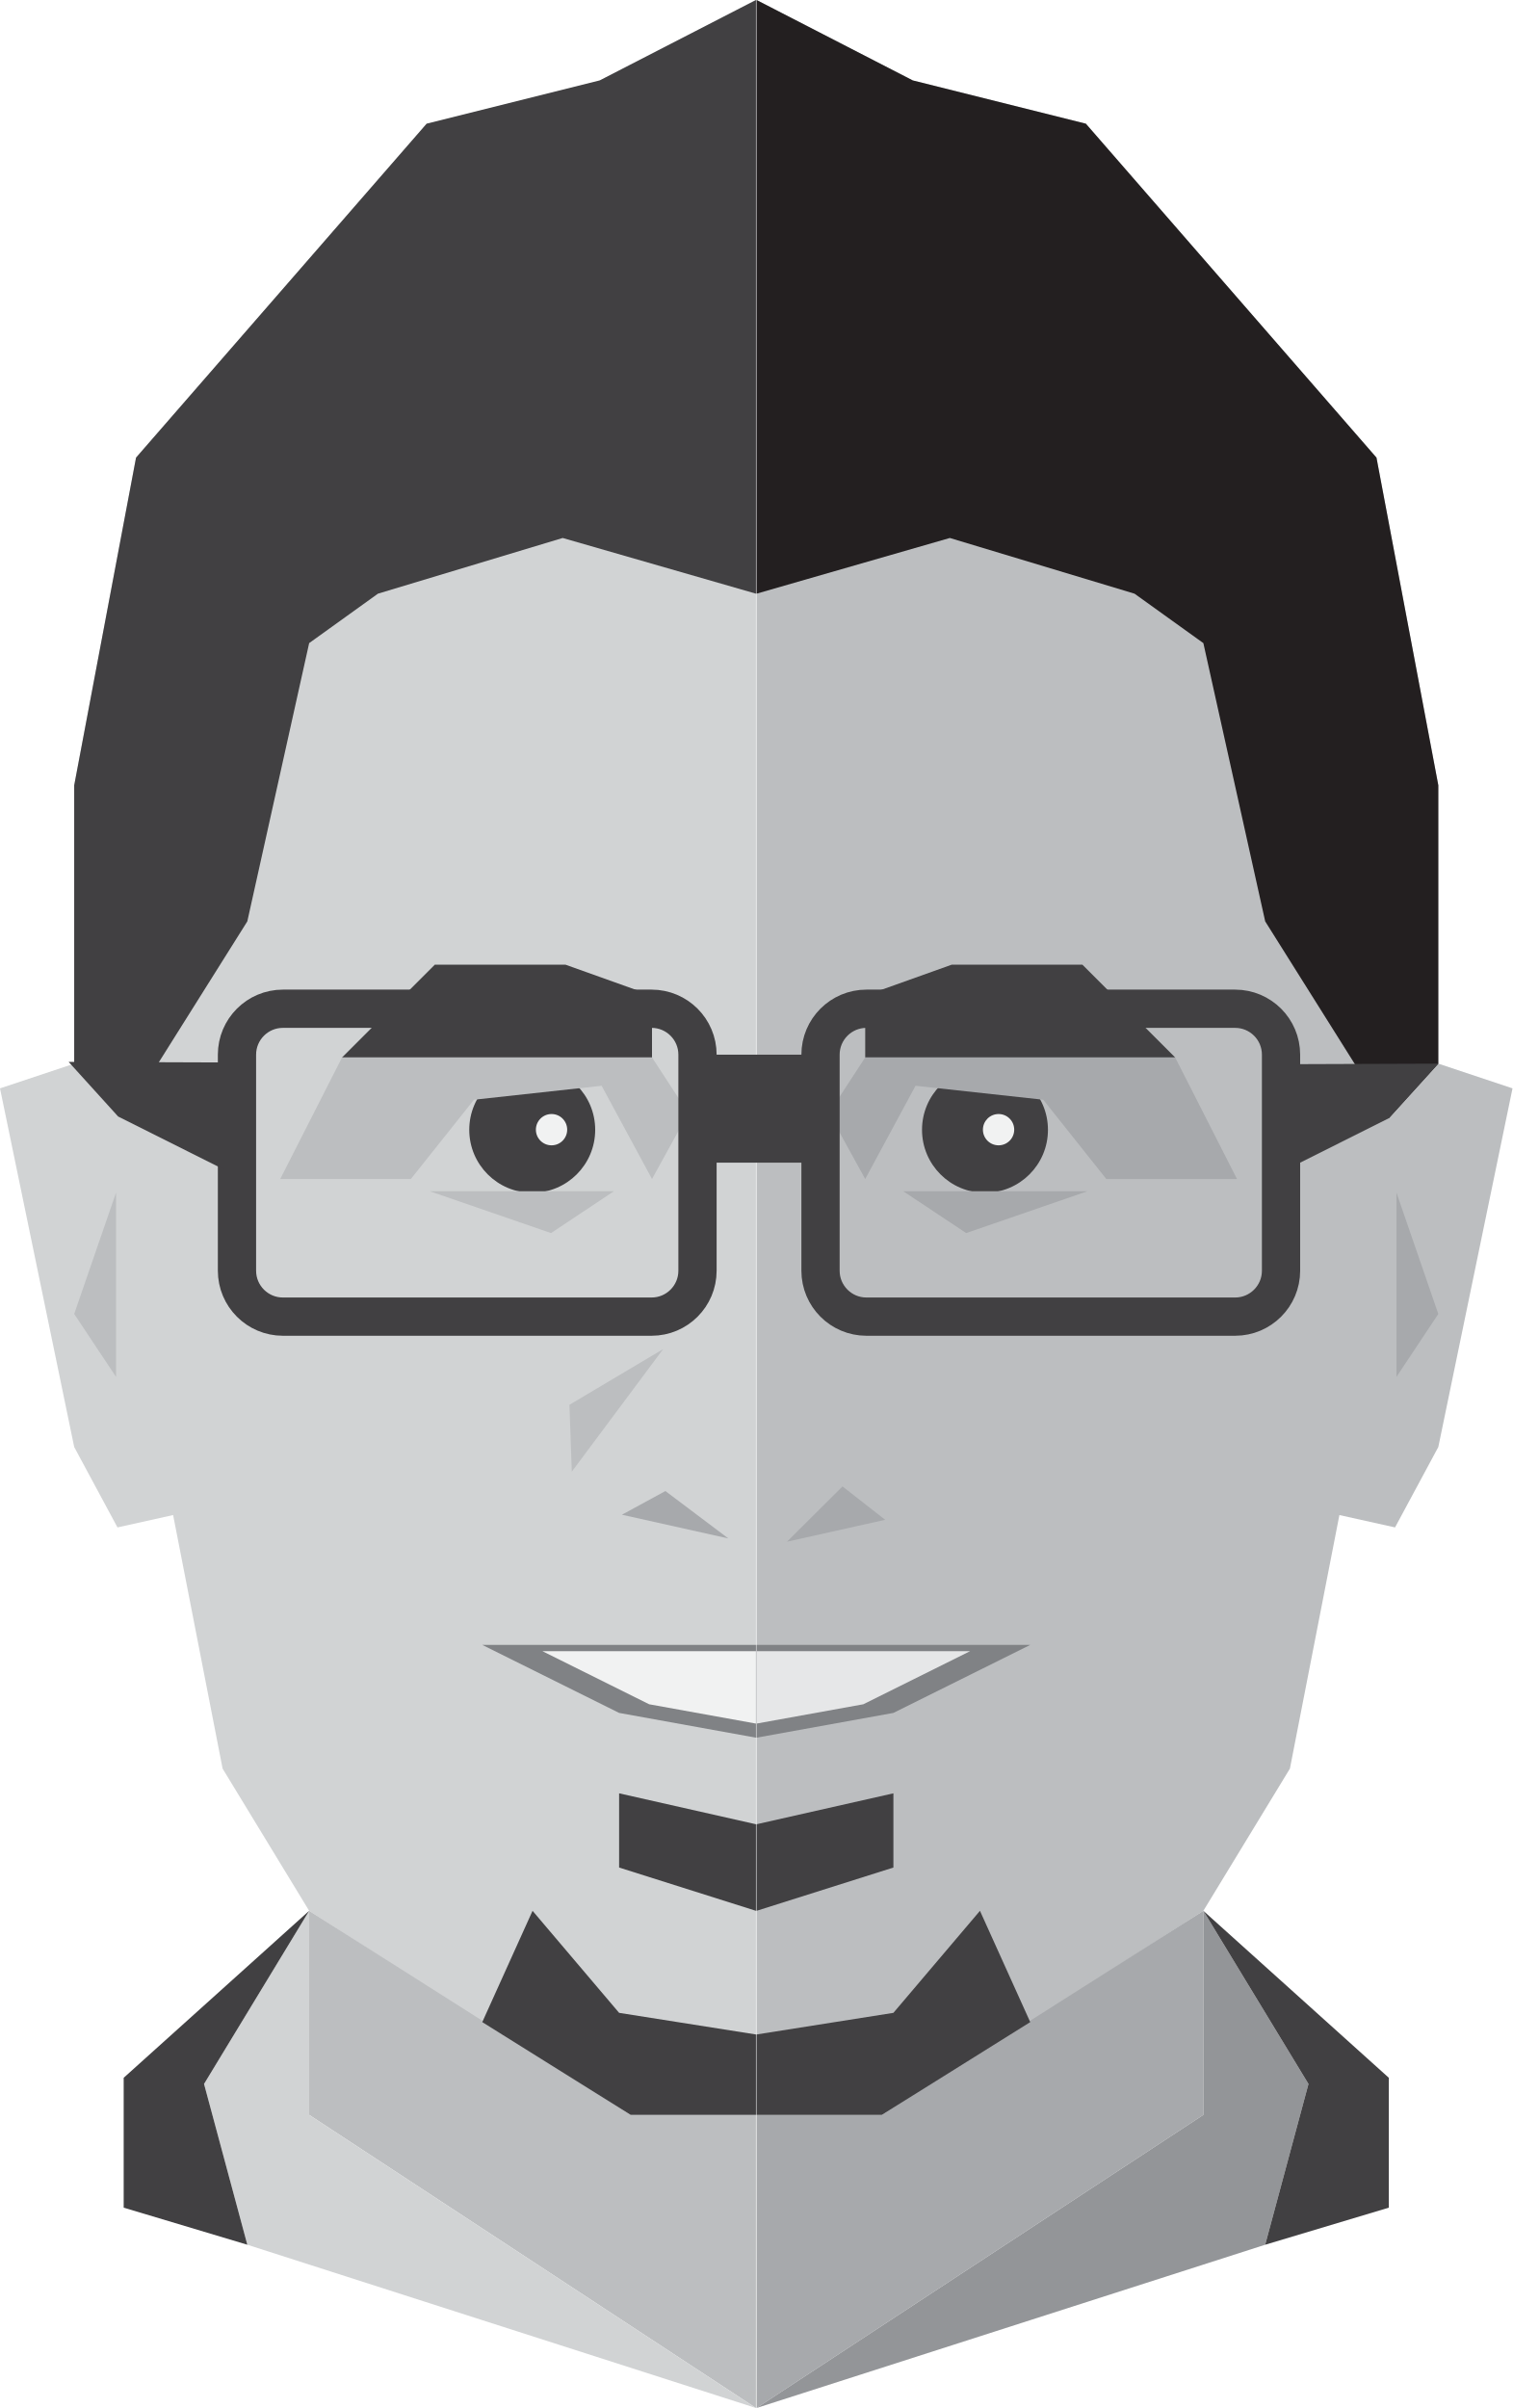
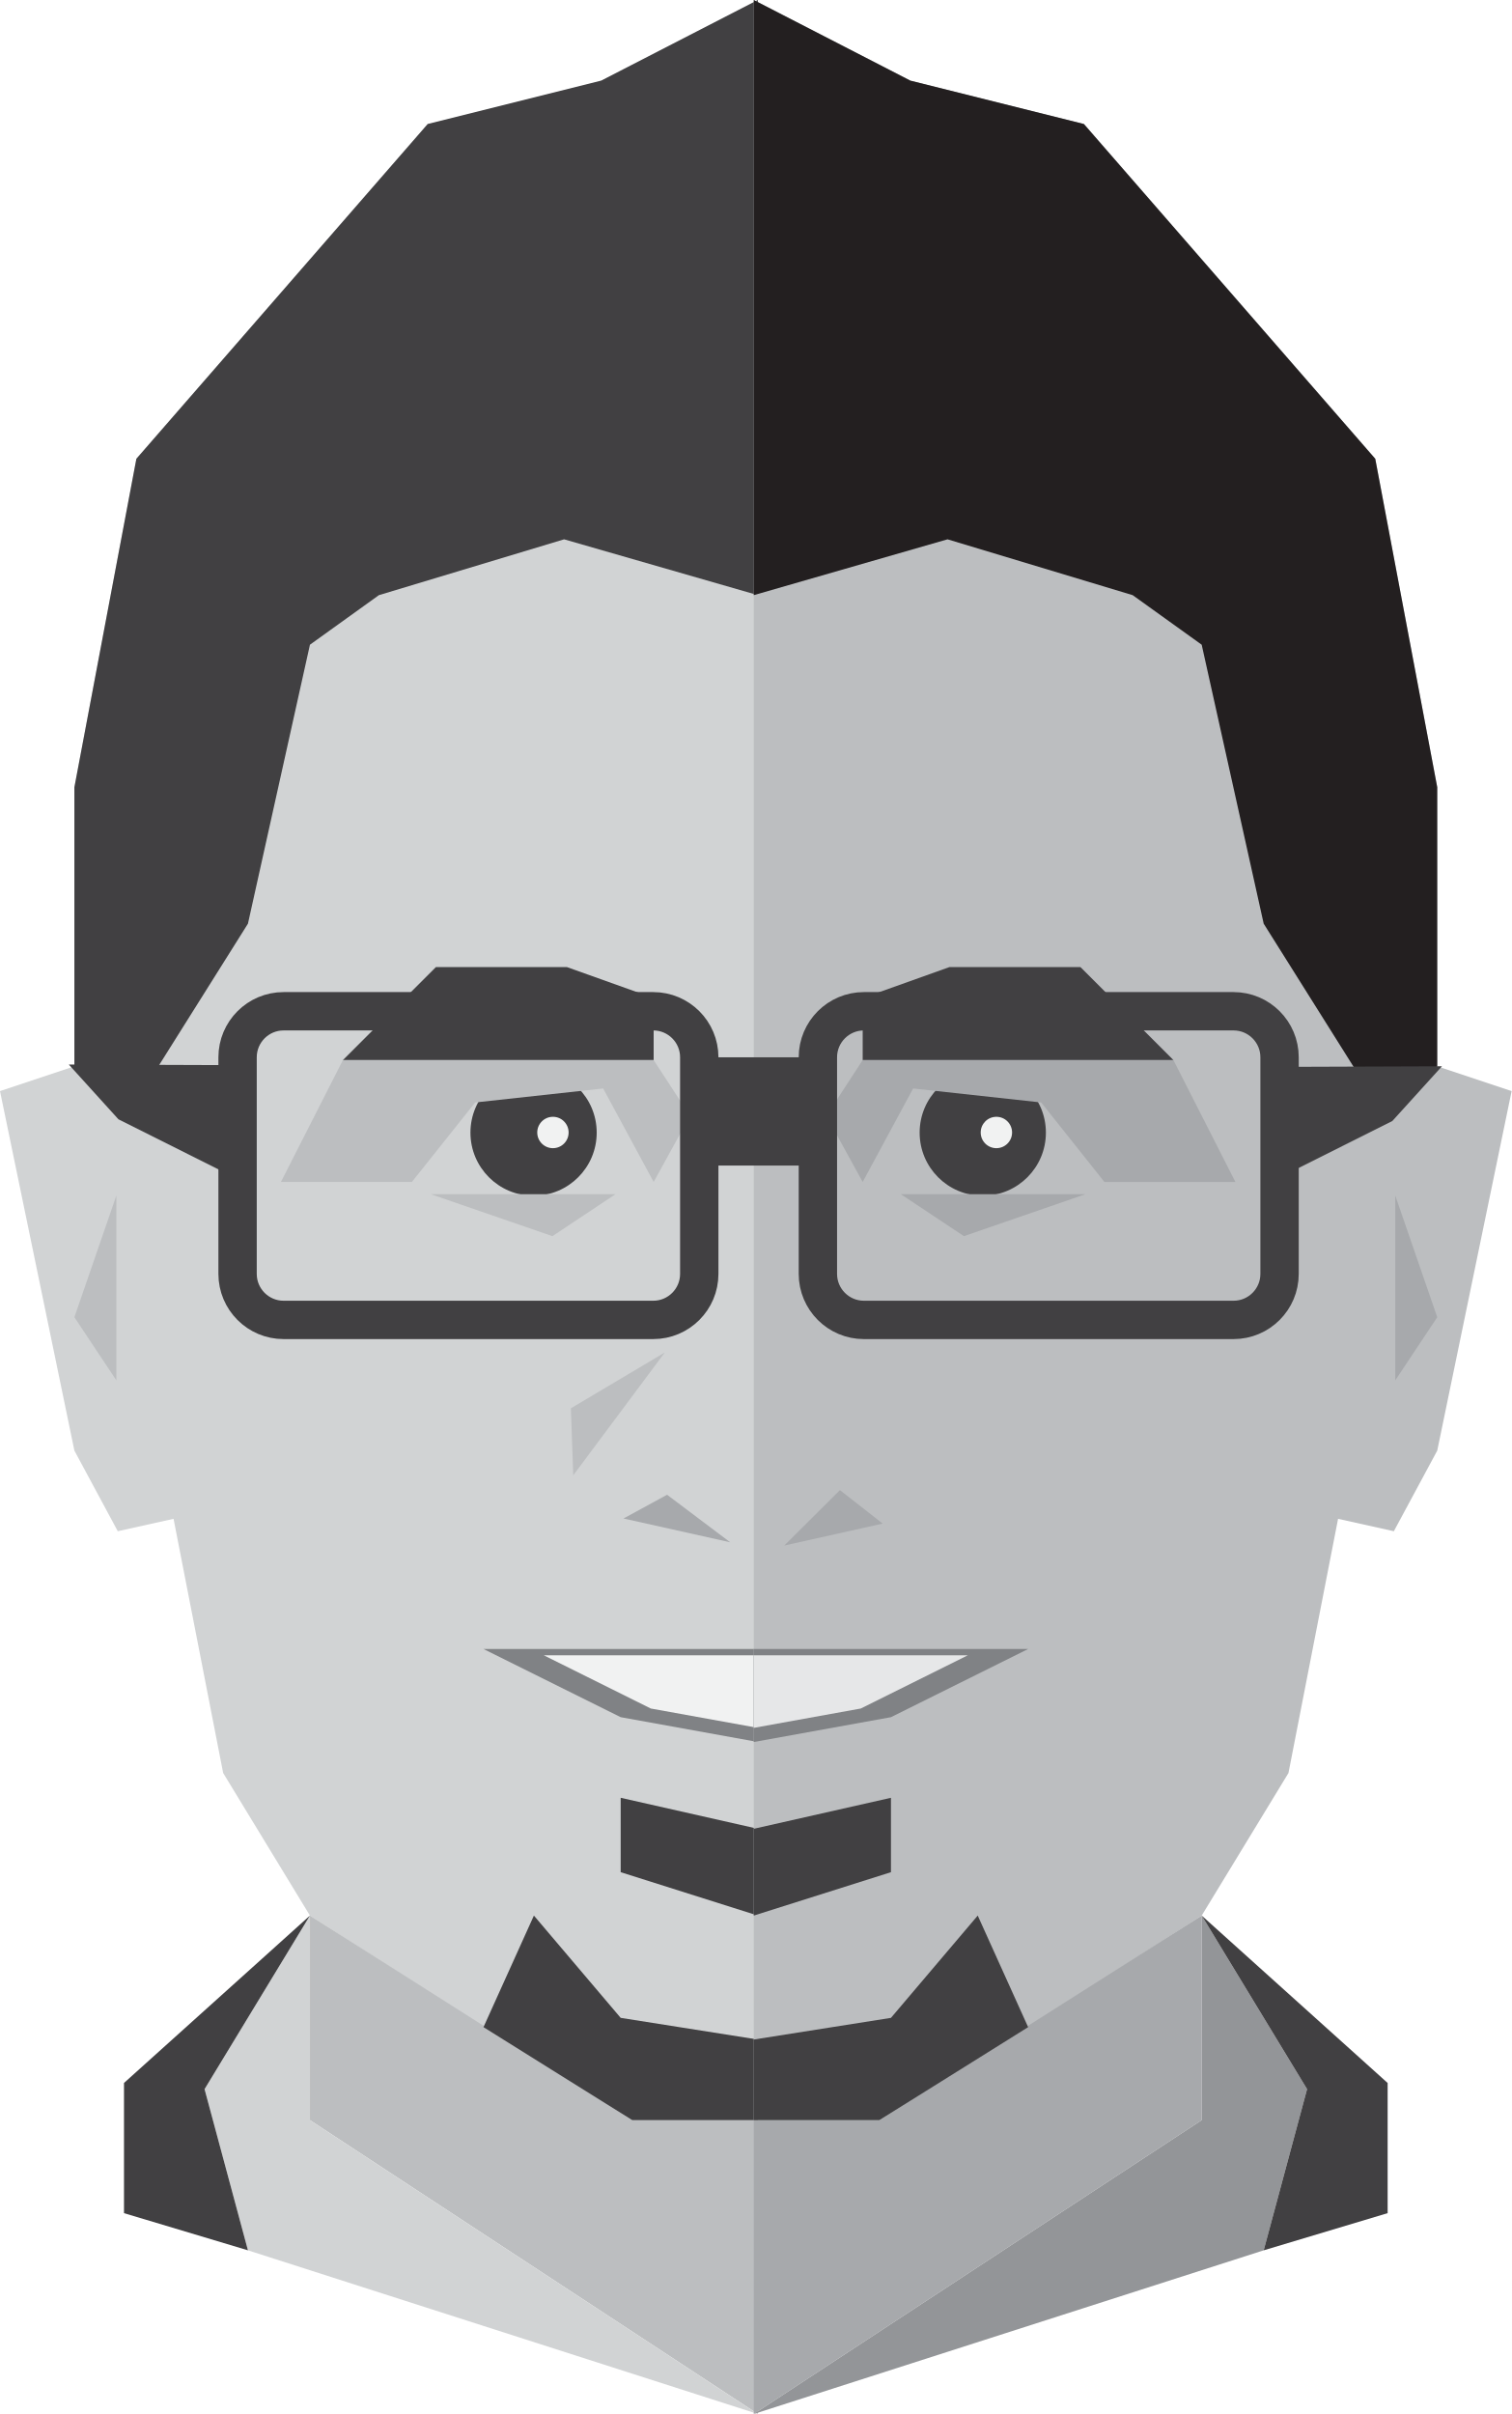
- <svg xmlns="http://www.w3.org/2000/svg" viewBox="0 0 321.87 512.37">
+ <svg xmlns="http://www.w3.org/2000/svg" viewBox="0 0 320.87 512.37">
  <defs>
    <style>.cls-1{fill:#d1d3d4;}.cls-2{fill:#bcbec0;}.cls-3{fill:#414042;}.cls-4{fill:#808285;}.cls-5{fill:#f1f2f2;}.cls-6{fill:#a7a9ac;}.cls-7{fill:#939598;}.cls-8{fill:#231f20;}.cls-9{fill:#e6e7e8;}.cls-10{fill:none;stroke:#414042;stroke-miterlimit:10;stroke-width:8.14px;}</style>
  </defs>
  <g id="Layer_2" data-name="Layer 2">
    <g id="Layer_1-2" data-name="Layer 1">
      <polygon class="cls-1" points="15.79 226.32 15.79 167.1 28.95 97.37 90.79 26.32 127.63 17.11 160.87 0 160.87 450 134.21 450 102.63 430.26 65.79 406.58 47.37 376.32 36.84 322.37 25 325 15.79 307.89 0 231.58 15.79 226.32" />
      <polygon class="cls-2" points="65.79 406.58 65.79 450 160.87 512.37 160.87 450 134.21 450 65.79 406.58" />
      <polygon class="cls-1" points="52.63 477.63 43.42 443.42 65.79 406.58 65.79 450 160.87 512.37 52.63 477.63" />
      <polygon class="cls-3" points="26.32 469.74 52.63 477.63 43.42 443.42 65.79 406.58 26.32 442.11 26.32 469.74" />
      <polygon class="cls-3" points="113.33 406.58 102.63 430.26 134.21 450 160.87 450 160.87 432.89 131.75 428.29 113.33 406.58" />
      <polygon class="cls-3" points="160.87 388.16 160.87 406.58 131.75 397.37 131.75 381.58 160.87 388.16" />
      <polygon class="cls-4" points="102.63 350 131.75 364.47 160.87 369.74 160.87 350 131.75 350 102.63 350" />
      <polygon class="cls-3" points="120.33 205.26 138.75 211.84 138.75 225 72.79 225 92.53 205.26 120.33 205.26" />
      <polygon class="cls-3" points="160.87 126.32 119.74 114.47 80.43 126.32 65.79 136.84 52.63 196.05 26.32 237.93 15.79 226.32 15.79 167.1 28.95 97.37 90.79 26.32 127.63 17.11 160.87 0 160.87 126.32" />
      <circle class="cls-3" cx="113.26" cy="240.4" r="13.4" />
      <polygon class="cls-2" points="87.43 250.87 100.86 234 128.03 231.03 138.75 250.87 146.47 236.84 138.75 225 101.74 225 72.79 225 59.63 250.87 87.43 250.87" />
      <polygon class="cls-2" points="130.66 253.46 91.43 253.46 117.26 262.37 130.66 253.46" />
      <polygon class="cls-5" points="115.42 351.33 138.14 362.63 160.87 366.74 160.87 351.33 138.14 351.33 115.42 351.33" />
      <polygon class="cls-2" points="24.7 292.98 24.7 253.75 15.79 279.58 24.7 292.98" />
      <polygon class="cls-6" points="132.35 322.3 155 327.35 141.6 317.26 132.35 322.3" />
      <polygon class="cls-2" points="121.68 313.14 141.12 287.06 121.18 298.91 121.68 313.14" />
      <circle class="cls-5" cx="117.37" cy="240.37" r="3.33" />
-       <polygon class="cls-2" points="306.08 226.32 306.08 167.1 292.92 97.37 231.08 26.32 194.24 17.11 161 0 161 450 187.66 450 219.24 430.26 256.08 406.58 274.5 376.32 285.03 322.37 296.87 325 306.08 307.89 321.87 231.58 306.08 226.32" />
-       <polygon class="cls-6" points="256.08 406.58 256.08 450 161 512.37 161 450 187.66 450 256.08 406.58" />
-       <polygon class="cls-7" points="269.24 477.63 278.45 443.42 256.08 406.58 256.08 450 161 512.37 269.24 477.63" />
-       <polygon class="cls-3" points="295.55 469.74 269.24 477.63 278.45 443.42 256.08 406.58 295.55 442.11 295.55 469.74" />
-       <polygon class="cls-3" points="208.54 406.58 219.24 430.26 187.66 450 161 450 161 432.89 190.12 428.29 208.54 406.58" />
-       <polygon class="cls-3" points="161 388.16 161 406.58 190.12 397.37 190.12 381.58 161 388.16" />
-       <polygon class="cls-4" points="219.24 350 190.12 364.47 161 369.74 161 350 190.12 350 219.24 350" />
-       <polygon class="cls-3" points="202.54 205.26 184.12 211.84 184.12 225 250.08 225 230.34 205.26 202.54 205.26" />
-       <polygon class="cls-8" points="161 126.32 202.13 114.47 241.43 126.32 256.08 136.84 269.24 196.05 295.55 237.93 306.08 226.32 306.08 167.1 292.92 97.37 231.08 26.32 194.24 17.11 161 0 161 126.32" />
-       <circle class="cls-3" cx="209.61" cy="240.4" r="13.4" />
-       <polygon class="cls-6" points="235.43 250.87 222.01 234 194.83 231.03 184.12 250.87 176.4 236.84 184.12 225 221.13 225 250.08 225 263.24 250.87 235.43 250.87" />
-       <polygon class="cls-6" points="192.2 253.46 231.43 253.46 205.61 262.37 192.2 253.46" />
-       <polygon class="cls-9" points="206.45 351.33 183.72 362.63 161 366.74 161 351.33 183.72 351.33 206.45 351.33" />
-       <polygon class="cls-6" points="297.17 292.98 297.17 253.75 306.08 279.58 297.17 292.98" />
-       <polygon class="cls-6" points="188.37 323.38 167.47 328.04 179.29 316.28 188.37 323.38" />
-       <polygon class="cls-2" points="200.19 313.14 180.75 287.06 200.69 298.91 200.19 313.14" />
-       <circle class="cls-5" cx="212.5" cy="240.37" r="3.33" />
+       <polygon class="cls-2" points="305.08 226.32 305.08 167.1 291.92 97.37 230.08 26.32 193.24 17.11 160 0 160 450 186.66 450 218.24 430.26 255.08 406.58 273.5 376.32 284.03 322.37 295.87 325 305.08 307.89 320.87 231.58 305.08 226.32" />
+       <polygon class="cls-6" points="255.08 406.58 255.08 450 160 512.37 160 450 186.66 450 255.08 406.58" />
+       <polygon class="cls-7" points="268.24 477.63 277.45 443.42 255.08 406.58 255.08 450 160 512.37 268.24 477.63" />
+       <polygon class="cls-3" points="294.55 469.74 268.24 477.63 277.45 443.42 255.08 406.58 294.55 442.11 294.55 469.74" />
+       <polygon class="cls-3" points="207.54 406.58 218.24 430.26 186.66 450 160 450 160 432.89 189.12 428.29 207.54 406.58" />
+       <polygon class="cls-3" points="160 388.16 160 406.58 189.12 397.37 189.12 381.58 160 388.16" />
+       <polygon class="cls-4" points="218.24 350 189.12 364.47 160 369.74 160 350 189.12 350 218.24 350" />
+       <polygon class="cls-3" points="201.54 205.26 183.12 211.84 183.12 225 249.08 225 229.34 205.26 201.54 205.26" />
+       <polygon class="cls-8" points="160 126.32 201.13 114.47 240.43 126.32 255.08 136.84 268.24 196.05 294.55 237.93 305.08 226.32 305.08 167.1 291.92 97.37 230.08 26.32 193.24 17.11 160 0 160 126.32" />
+       <circle class="cls-3" cx="208.61" cy="240.4" r="13.4" />
+       <polygon class="cls-6" points="234.43 250.87 221.01 234 193.83 231.03 183.12 250.87 175.4 236.84 183.12 225 220.13 225 249.08 225 262.24 250.87 234.43 250.87" />
+       <polygon class="cls-6" points="191.2 253.46 230.43 253.46 204.61 262.37 191.2 253.46" />
+       <polygon class="cls-9" points="205.45 351.33 182.72 362.63 160 366.74 160 351.33 182.72 351.33 205.45 351.33" />
+       <polygon class="cls-6" points="296.17 292.98 296.17 253.75 305.08 279.58 296.17 292.98" />
+       <polygon class="cls-6" points="187.37 323.38 166.47 328.04 178.29 316.28 187.37 323.38" />
+       <circle class="cls-5" cx="211.5" cy="240.37" r="3.33" />
      <rect class="cls-10" x="50.43" y="214.64" width="98" height="65.51" rx="9.77" ry="9.77" />
-       <rect class="cls-10" x="174.61" y="214.64" width="98" height="65.51" rx="9.77" ry="9.77" />
+       <rect class="cls-10" x="173.61" y="214.64" width="98" height="65.51" rx="9.77" ry="9.77" />
      <rect class="cls-3" x="149.43" y="224.41" width="22.98" height="22.98" />
      <polygon class="cls-3" points="295.55 237.93 272.61 249.43 272.61 226.44 306.08 226.32 295.55 237.93" />
      <polygon class="cls-3" points="25.14 237.57 48.08 249.06 48.08 226.07 14.61 225.95 25.14 237.57" />
    </g>
  </g>
</svg>
